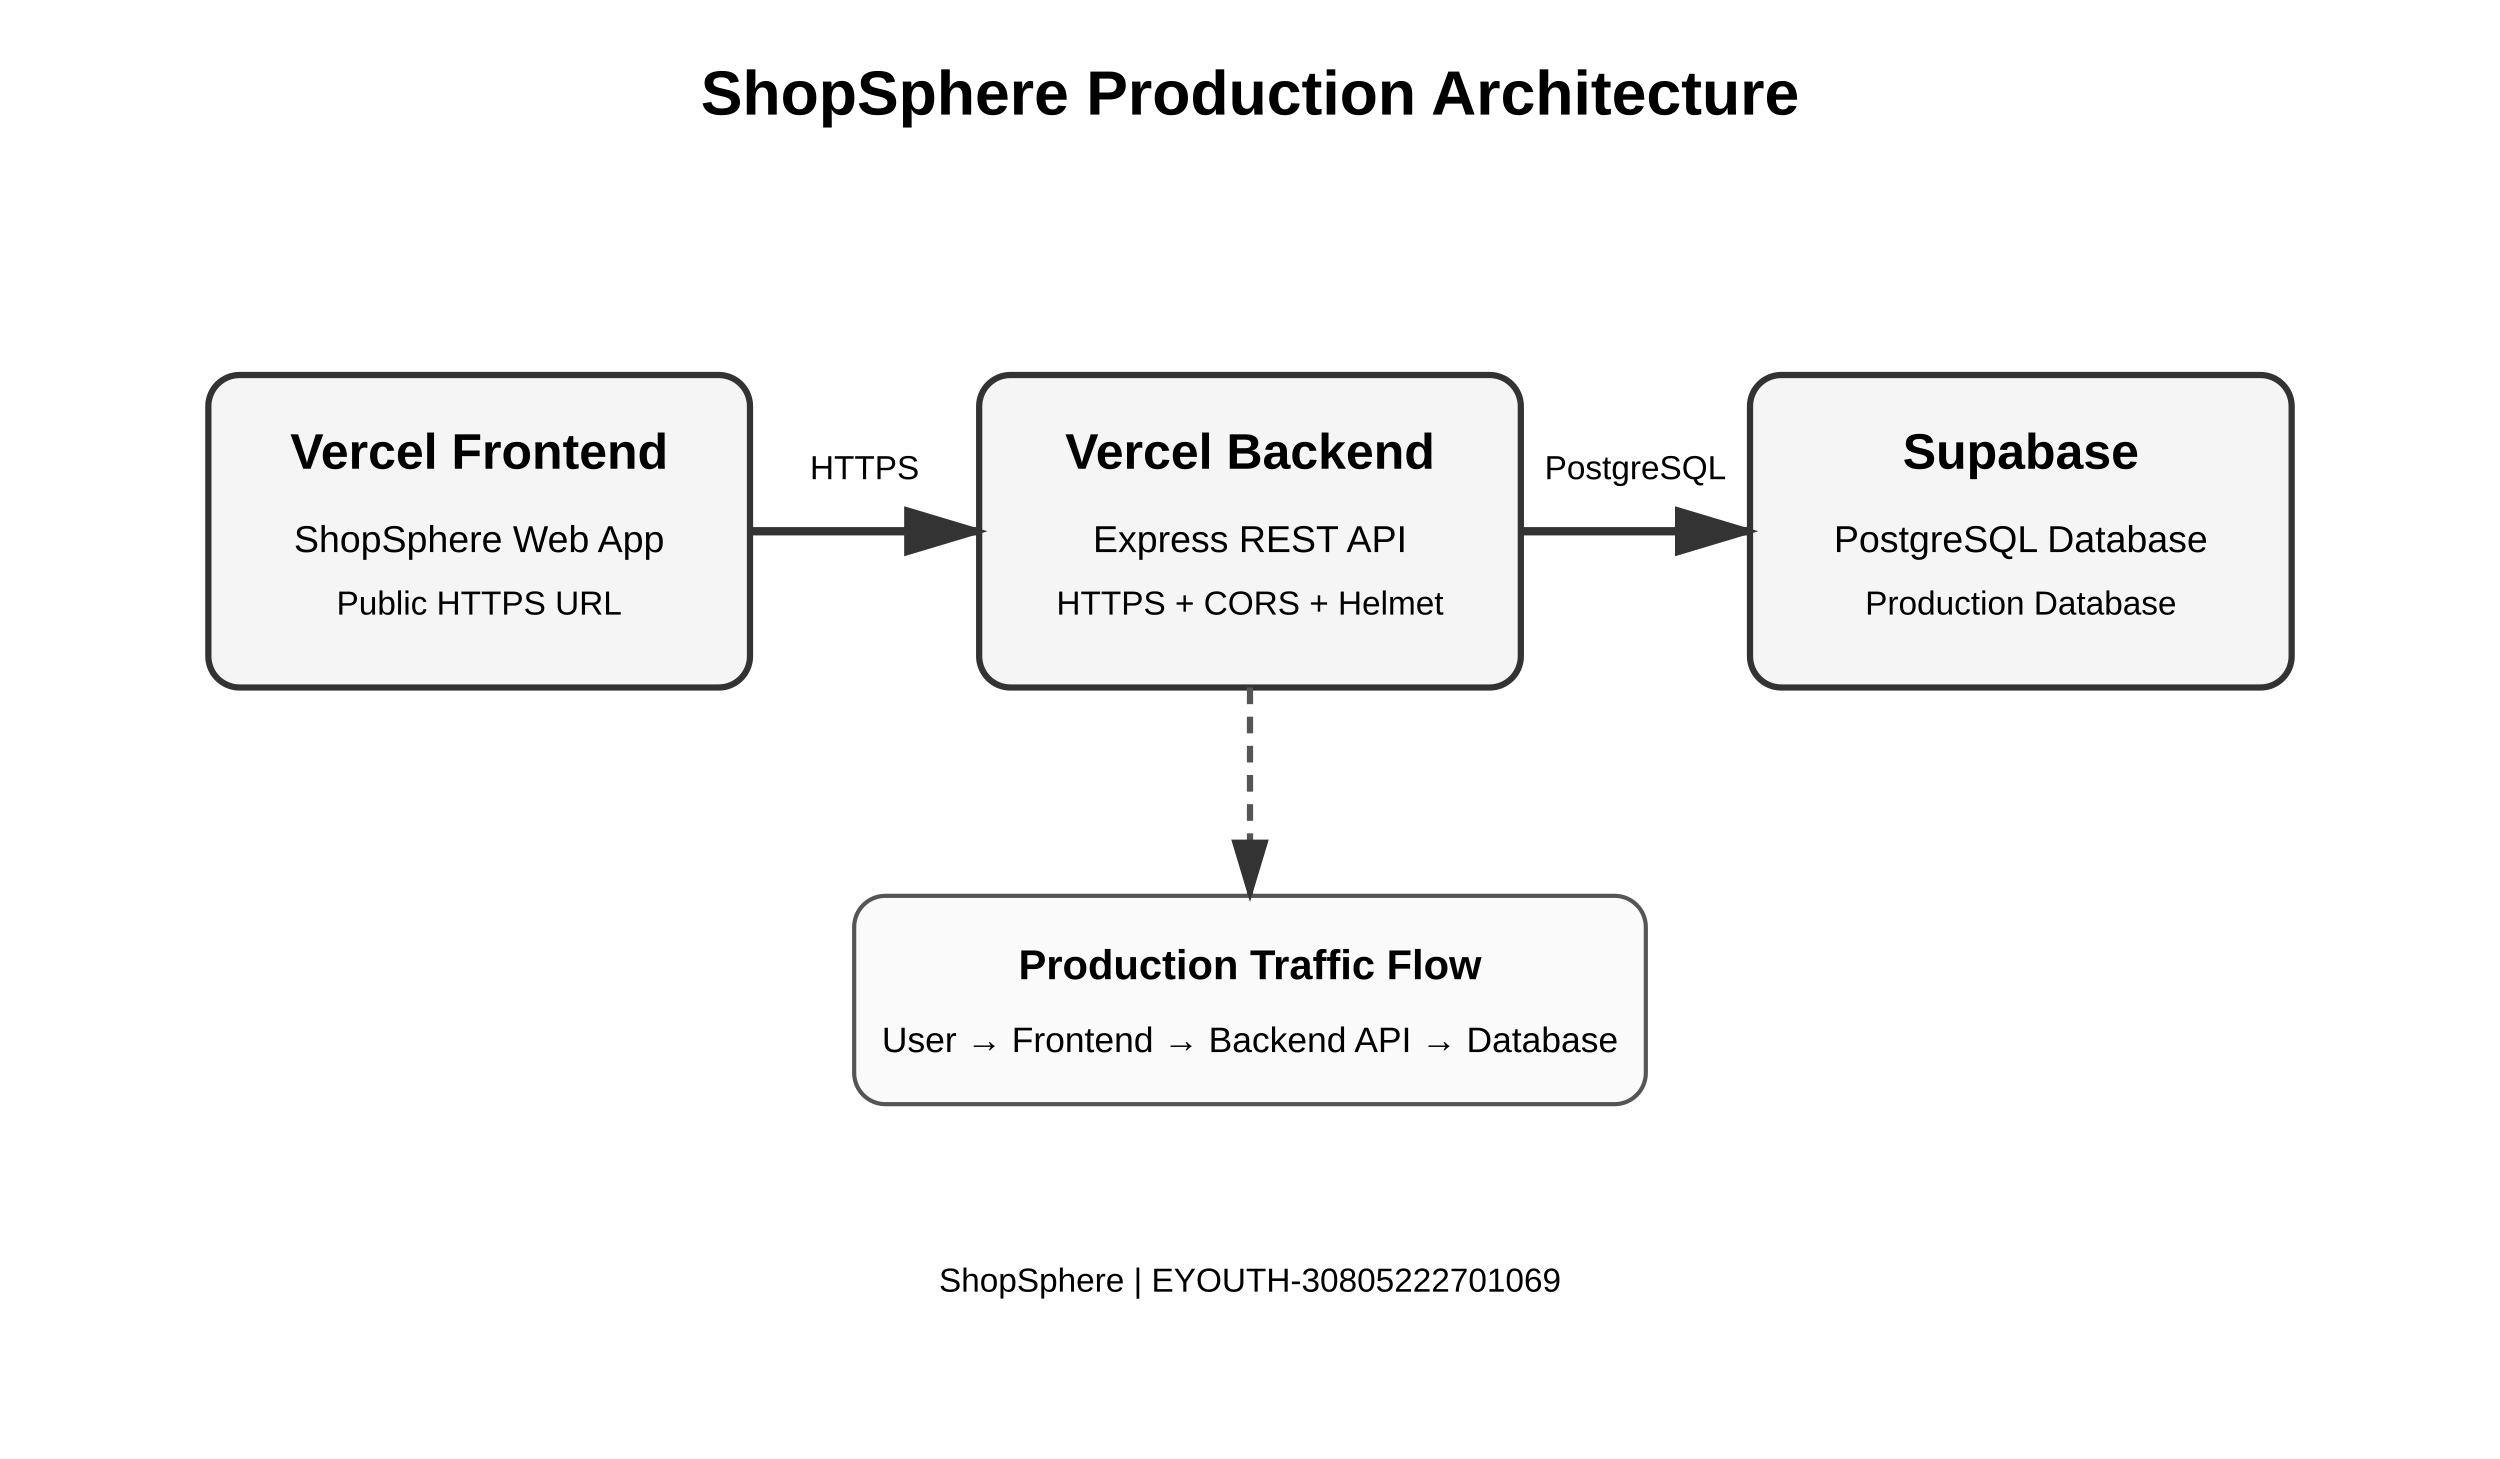
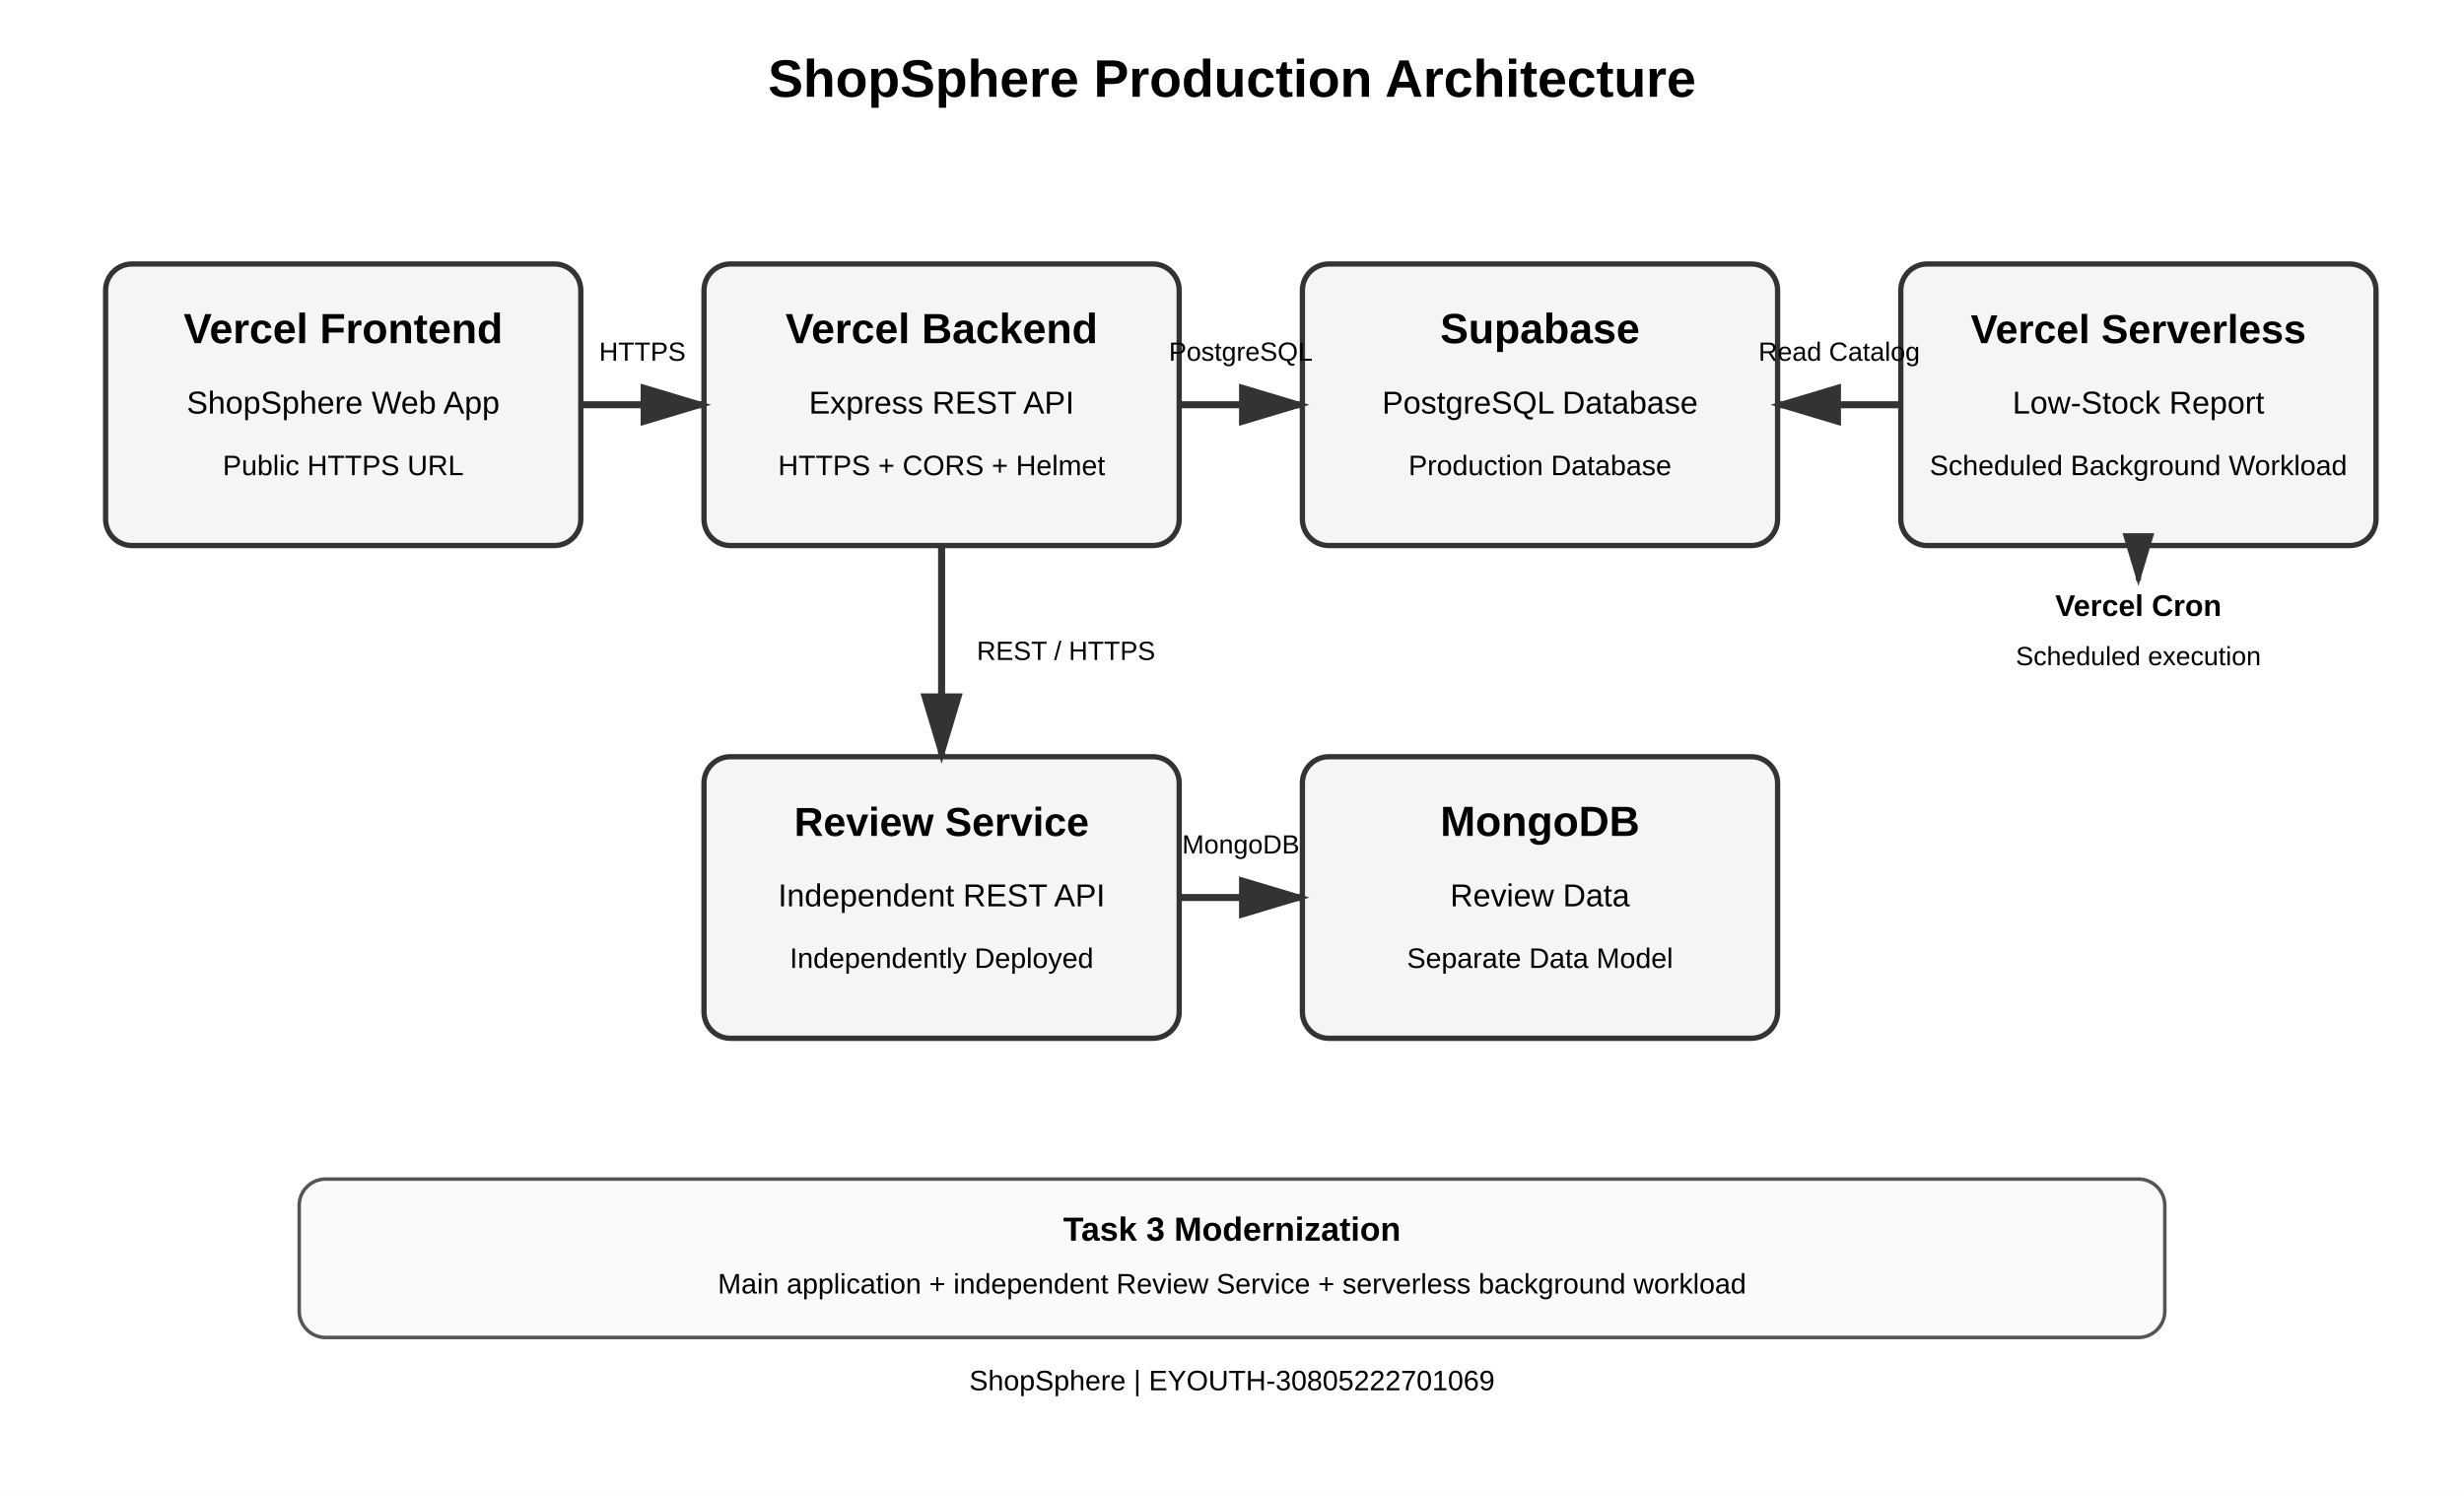
- <svg xmlns="http://www.w3.org/2000/svg" width="1200" height="700" viewBox="0 0 1200 700">
+ <svg xmlns="http://www.w3.org/2000/svg" width="1400" height="850" viewBox="0 0 1400 850">
  <defs>
    <marker id="arrow" markerWidth="10" markerHeight="10" refX="9" refY="3" orient="auto">
      <path d="M0,0 L10,3 L0,6 Z" fill="#333" />
    </marker>
  </defs>
-   <rect width="1200" height="700" fill="#ffffff" />
-   <text x="600" y="55" text-anchor="middle" font-family="Arial" font-size="30" font-weight="bold">
+   <rect width="1400" height="850" fill="#ffffff" />
+   <text x="700" y="55" text-anchor="middle" font-family="Arial" font-size="30" font-weight="bold">
    ShopSphere Production Architecture
  </text>
-   <rect x="100" y="180" width="260" height="150" rx="15" fill="#f5f5f5" stroke="#333" stroke-width="3" />
-   <text x="230" y="225" text-anchor="middle" font-family="Arial" font-size="24" font-weight="bold">
+   <rect x="60" y="150" width="270" height="160" rx="15" fill="#f5f5f5" stroke="#333" stroke-width="3" />
+   <text x="195" y="195" text-anchor="middle" font-family="Arial" font-size="24" font-weight="bold">
    Vercel Frontend
  </text>
-   <text x="230" y="265" text-anchor="middle" font-family="Arial" font-size="18">
+   <text x="195" y="235" text-anchor="middle" font-family="Arial" font-size="18">
    ShopSphere Web App
  </text>
-   <text x="230" y="295" text-anchor="middle" font-family="Arial" font-size="16">
+   <text x="195" y="270" text-anchor="middle" font-family="Arial" font-size="16">
    Public HTTPS URL
  </text>
-   <rect x="470" y="180" width="260" height="150" rx="15" fill="#f5f5f5" stroke="#333" stroke-width="3" />
-   <text x="600" y="225" text-anchor="middle" font-family="Arial" font-size="24" font-weight="bold">
+   <rect x="400" y="150" width="270" height="160" rx="15" fill="#f5f5f5" stroke="#333" stroke-width="3" />
+   <text x="535" y="195" text-anchor="middle" font-family="Arial" font-size="24" font-weight="bold">
    Vercel Backend
  </text>
-   <text x="600" y="265" text-anchor="middle" font-family="Arial" font-size="18">
+   <text x="535" y="235" text-anchor="middle" font-family="Arial" font-size="18">
    Express REST API
  </text>
-   <text x="600" y="295" text-anchor="middle" font-family="Arial" font-size="16">
+   <text x="535" y="270" text-anchor="middle" font-family="Arial" font-size="16">
    HTTPS + CORS + Helmet
  </text>
-   <rect x="840" y="180" width="260" height="150" rx="15" fill="#f5f5f5" stroke="#333" stroke-width="3" />
-   <text x="970" y="225" text-anchor="middle" font-family="Arial" font-size="24" font-weight="bold">
+   <rect x="740" y="150" width="270" height="160" rx="15" fill="#f5f5f5" stroke="#333" stroke-width="3" />
+   <text x="875" y="195" text-anchor="middle" font-family="Arial" font-size="24" font-weight="bold">
    Supabase
  </text>
-   <text x="970" y="265" text-anchor="middle" font-family="Arial" font-size="18">
+   <text x="875" y="235" text-anchor="middle" font-family="Arial" font-size="18">
    PostgreSQL Database
  </text>
-   <text x="970" y="295" text-anchor="middle" font-family="Arial" font-size="16">
+   <text x="875" y="270" text-anchor="middle" font-family="Arial" font-size="16">
    Production Database
  </text>
-   <line x1="360" y1="255" x2="470" y2="255" stroke="#333" stroke-width="4" marker-end="url(#arrow)" />
-   <text x="415" y="230" text-anchor="middle" font-family="Arial" font-size="16">
+   <rect x="400" y="430" width="270" height="160" rx="15" fill="#f5f5f5" stroke="#333" stroke-width="3" />
+   <text x="535" y="475" text-anchor="middle" font-family="Arial" font-size="23" font-weight="bold">
+     Review Service
+   </text>
+   <text x="535" y="515" text-anchor="middle" font-family="Arial" font-size="18">
+     Independent REST API
+   </text>
+   <text x="535" y="550" text-anchor="middle" font-family="Arial" font-size="16">
+     Independently Deployed
+   </text>
+   <rect x="740" y="430" width="270" height="160" rx="15" fill="#f5f5f5" stroke="#333" stroke-width="3" />
+   <text x="875" y="475" text-anchor="middle" font-family="Arial" font-size="24" font-weight="bold">
+     MongoDB
+   </text>
+   <text x="875" y="515" text-anchor="middle" font-family="Arial" font-size="18">
+     Review Data
+   </text>
+   <text x="875" y="550" text-anchor="middle" font-family="Arial" font-size="16">
+     Separate Data Model
+   </text>
+   <rect x="1080" y="150" width="270" height="160" rx="15" fill="#f5f5f5" stroke="#333" stroke-width="3" />
+   <text x="1215" y="195" text-anchor="middle" font-family="Arial" font-size="23" font-weight="bold">
+     Vercel Serverless
+   </text>
+   <text x="1215" y="235" text-anchor="middle" font-family="Arial" font-size="18">
+     Low-Stock Report
+   </text>
+   <text x="1215" y="270" text-anchor="middle" font-family="Arial" font-size="16">
+     Scheduled Background Workload
+   </text>
+   <line x1="330" y1="230" x2="400" y2="230" stroke="#333" stroke-width="4" marker-end="url(#arrow)" />
+   <text x="365" y="205" text-anchor="middle" font-family="Arial" font-size="15">
    HTTPS
  </text>
-   <line x1="730" y1="255" x2="840" y2="255" stroke="#333" stroke-width="4" marker-end="url(#arrow)" />
-   <text x="785" y="230" text-anchor="middle" font-family="Arial" font-size="16">
+   <line x1="670" y1="230" x2="740" y2="230" stroke="#333" stroke-width="4" marker-end="url(#arrow)" />
+   <text x="705" y="205" text-anchor="middle" font-family="Arial" font-size="15">
    PostgreSQL
  </text>
-   <rect x="410" y="430" width="380" height="100" rx="15" fill="#fafafa" stroke="#555" stroke-width="2" />
-   <text x="600" y="470" text-anchor="middle" font-family="Arial" font-size="20" font-weight="bold">
-     Production Traffic Flow
+   <line x1="535" y1="310" x2="535" y2="430" stroke="#333" stroke-width="4" marker-end="url(#arrow)" />
+   <text x="555" y="375" font-family="Arial" font-size="15">
+     REST / HTTPS
  </text>
-   <text x="600" y="505" text-anchor="middle" font-family="Arial" font-size="17">
-     User → Frontend → Backend API → Database
+   <line x1="670" y1="510" x2="740" y2="510" stroke="#333" stroke-width="4" marker-end="url(#arrow)" />
+   <text x="705" y="485" text-anchor="middle" font-family="Arial" font-size="15">
+     MongoDB
  </text>
-   <line x1="600" y1="330" x2="600" y2="430" stroke="#555" stroke-width="3" stroke-dasharray="8,6" marker-end="url(#arrow)" />
-   <text x="600" y="620" text-anchor="middle" font-family="Arial" font-size="16">
+   <line x1="1080" y1="230" x2="1010" y2="230" stroke="#333" stroke-width="4" marker-end="url(#arrow)" />
+   <text x="1045" y="205" text-anchor="middle" font-family="Arial" font-size="15">
+     Read Catalog
+   </text>
+   <text x="1215" y="350" text-anchor="middle" font-family="Arial" font-size="17" font-weight="bold">
+     Vercel Cron
+   </text>
+   <text x="1215" y="378" text-anchor="middle" font-family="Arial" font-size="15">
+     Scheduled execution
+   </text>
+   <line x1="1215" y1="310" x2="1215" y2="330" stroke="#555" stroke-width="3" stroke-dasharray="8,6" marker-end="url(#arrow)" />
+   <rect x="170" y="670" width="1060" height="90" rx="15" fill="#fafafa" stroke="#555" stroke-width="2" />
+   <text x="700" y="705" text-anchor="middle" font-family="Arial" font-size="19" font-weight="bold">
+     Task 3 Modernization
+   </text>
+   <text x="700" y="735" text-anchor="middle" font-family="Arial" font-size="16">
+     Main application + independent Review Service + serverless background workload
+   </text>
+   <text x="700" y="790" text-anchor="middle" font-family="Arial" font-size="16">
    ShopSphere | EYOUTH-30805222701069
  </text>
</svg>
